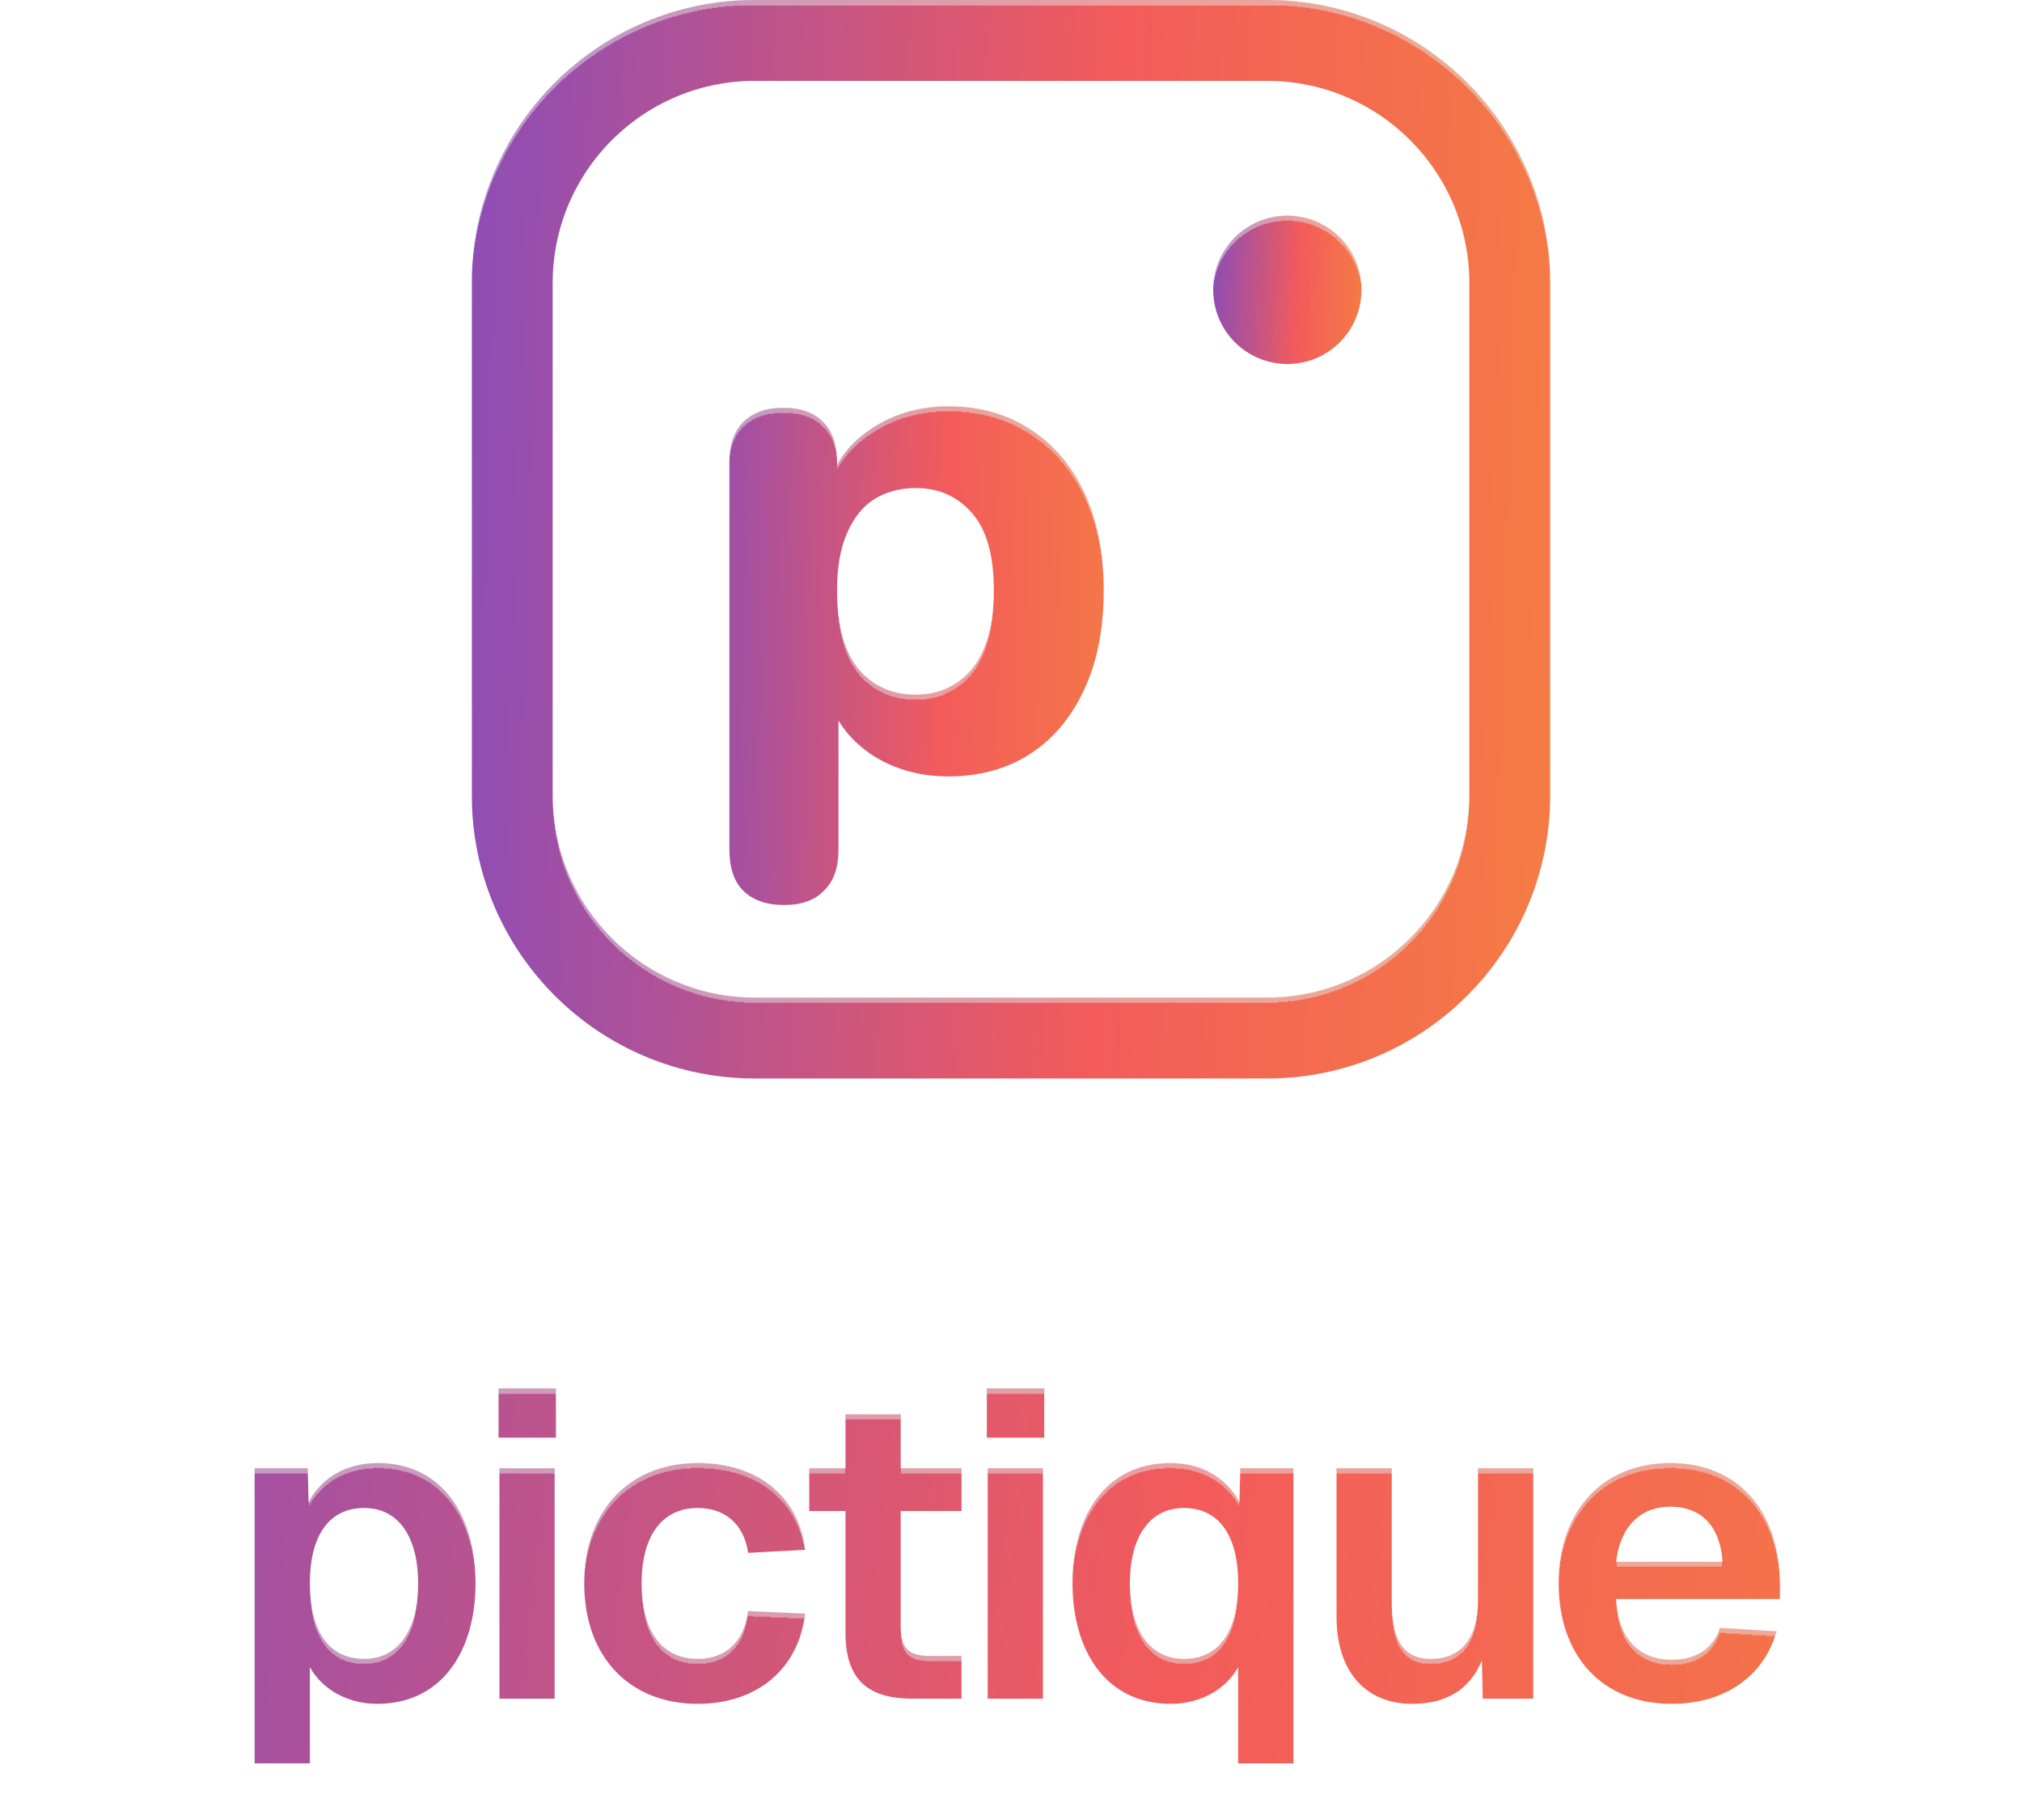
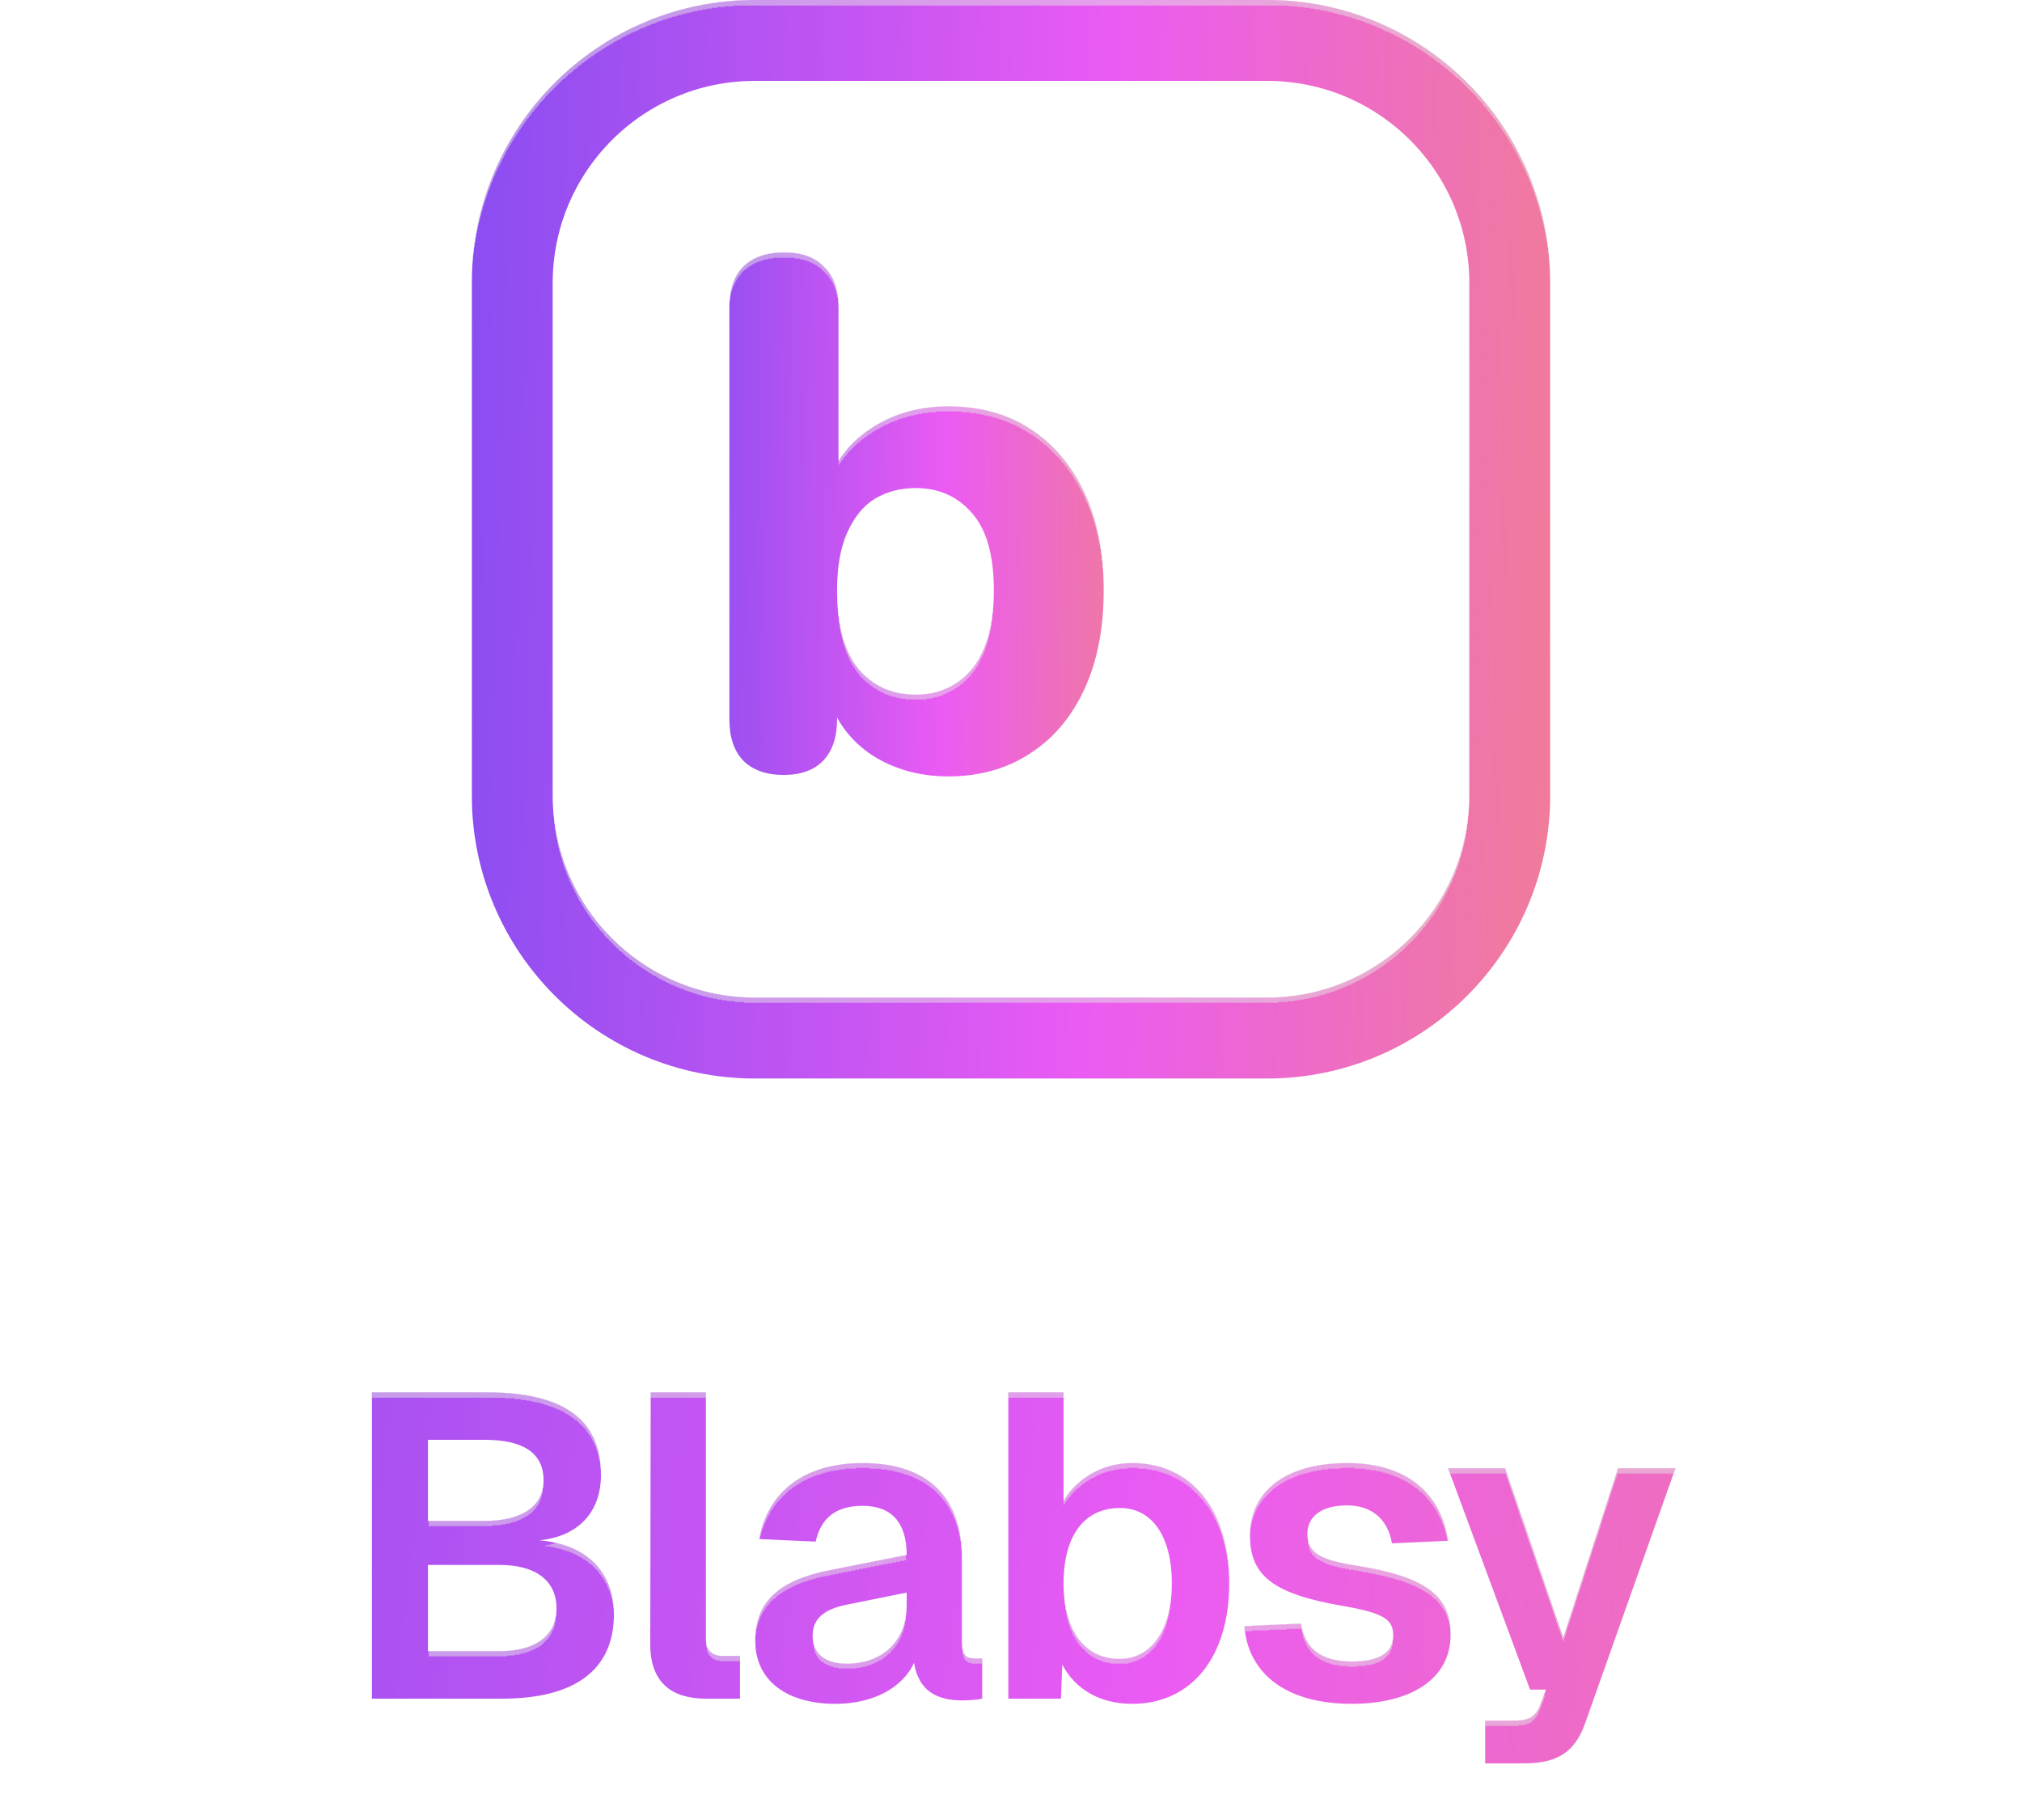
<svg xmlns="http://www.w3.org/2000/svg" width="150" height="135" viewBox="0 0 150 135" fill="none">
-   <g filter="url(#filter0_i_1883_2774)">
-     <rect x="38" y="3" width="74" height="74" rx="18" stroke="url(#paint0_linear_1883_2774)" stroke-width="6" />
-     <path d="M58.183 67.131C56.861 67.131 55.842 66.774 55.127 66.059C54.449 65.38 54.109 64.362 54.109 63.004V34.326C54.109 33.004 54.449 32.003 55.127 31.324C55.842 30.609 56.825 30.252 58.076 30.252C59.398 30.252 60.398 30.609 61.078 31.324C61.757 32.003 62.096 33.004 62.096 34.326V37.971L61.506 35.88C62.042 34.165 63.114 32.789 64.722 31.753C66.366 30.681 68.243 30.145 70.351 30.145C72.638 30.145 74.639 30.698 76.355 31.806C78.106 32.914 79.463 34.486 80.428 36.523C81.393 38.56 81.876 40.99 81.876 43.813C81.876 46.637 81.393 49.084 80.428 51.157C79.463 53.23 78.123 54.82 76.408 55.928C74.693 57.036 72.674 57.59 70.351 57.59C68.278 57.59 66.438 57.089 64.83 56.089C63.222 55.052 62.132 53.712 61.56 52.069H62.203V63.004C62.203 64.362 61.846 65.38 61.131 66.059C60.452 66.774 59.469 67.131 58.183 67.131ZM67.939 51.532C69.082 51.532 70.083 51.246 70.941 50.675C71.834 50.103 72.513 49.263 72.978 48.155C73.478 47.012 73.728 45.565 73.728 43.813C73.728 41.205 73.192 39.293 72.12 38.078C71.048 36.827 69.654 36.202 67.939 36.202C66.795 36.202 65.777 36.47 64.883 37.006C64.026 37.542 63.347 38.382 62.846 39.525C62.346 40.633 62.096 42.062 62.096 43.813C62.096 46.422 62.632 48.37 63.704 49.656C64.776 50.907 66.188 51.532 67.939 51.532Z" fill="url(#paint1_linear_1883_2774)" />
-     <circle cx="95.5" cy="21.5" r="5.5" fill="url(#paint2_linear_1883_2774)" />
+   <g filter="url(#filter0_i_2310_3649)">
+     <rect x="38" y="3" width="74" height="74" rx="18" stroke="url(#paint0_linear_2310_3649)" stroke-width="6" />
+     <path d="M70.351 57.59C68.243 57.59 66.366 57.072 64.722 56.035C63.114 54.963 62.042 53.551 61.506 51.8L62.096 50.032V53.355C62.096 54.677 61.757 55.696 61.078 56.41C60.398 57.125 59.416 57.482 58.129 57.482C56.843 57.482 55.842 57.125 55.127 56.41C54.449 55.696 54.109 54.677 54.109 53.355V22.855C54.109 21.497 54.449 20.478 55.127 19.799C55.842 19.084 56.861 18.727 58.183 18.727C59.469 18.727 60.452 19.084 61.131 19.799C61.846 20.478 62.203 21.497 62.203 22.855V35.559H61.56C62.132 33.95 63.222 32.646 64.83 31.645C66.438 30.645 68.278 30.145 70.351 30.145C72.674 30.145 74.693 30.698 76.408 31.806C78.123 32.914 79.463 34.486 80.428 36.523C81.393 38.56 81.876 40.99 81.876 43.813C81.876 46.637 81.393 49.084 80.428 51.157C79.463 53.23 78.106 54.82 76.355 55.928C74.639 57.036 72.638 57.59 70.351 57.59ZM67.939 51.532C69.082 51.532 70.083 51.246 70.941 50.675C71.834 50.103 72.513 49.263 72.978 48.155C73.478 47.012 73.728 45.565 73.728 43.813C73.728 41.205 73.192 39.293 72.12 38.078C71.048 36.827 69.654 36.202 67.939 36.202C66.795 36.202 65.777 36.47 64.883 37.006C64.026 37.542 63.347 38.382 62.846 39.525C62.346 40.633 62.096 42.062 62.096 43.813C62.096 46.422 62.632 48.37 63.704 49.656C64.776 50.907 66.188 51.532 67.939 51.532Z" fill="url(#paint1_linear_2310_3649)" />
  </g>
-   <g filter="url(#filter1_i_1883_2774)">
-     <path d="M18.892 130.8V108.912H22.828L22.892 111.44C23.884 109.552 25.772 108.528 28.012 108.528C32.876 108.528 35.276 112.528 35.276 117.456C35.276 122.384 32.844 126.384 27.98 126.384C25.804 126.384 23.916 125.328 22.988 123.664V130.8H18.892ZM27.02 123.056C29.516 123.056 31.02 120.976 31.02 117.456C31.02 113.936 29.516 111.856 27.02 111.856C24.524 111.856 22.988 113.744 22.988 117.456C22.988 121.168 24.492 123.056 27.02 123.056ZM37.049 126V108.912H41.145V126H37.049ZM36.985 106.64V102.992H41.241V106.64H36.985ZM51.757 126.384C46.669 126.384 43.341 122.864 43.341 117.456C43.341 112.08 46.669 108.528 51.757 108.528C56.109 108.528 59.213 110.896 59.725 114.96L55.501 115.184C55.181 113.008 53.741 111.856 51.757 111.856C49.101 111.856 47.597 113.936 47.597 117.456C47.597 121.008 49.101 123.056 51.757 123.056C53.741 123.056 55.181 121.904 55.501 119.504L59.725 119.696C59.245 123.792 56.173 126.384 51.757 126.384ZM67.681 126C64.289 126 62.721 124.496 62.721 121.104V112.08H60.033V108.912H62.721V104.912H66.817V108.912H71.329V112.08H66.817V120.72C66.817 122.32 67.489 122.832 68.929 122.832H71.329V126H67.681ZM73.272 126V108.912H77.368V126H73.272ZM73.208 106.64V102.992H77.464V106.64H73.208ZM95.948 130.8H91.852V123.664C90.924 125.328 89.036 126.384 86.86 126.384C81.996 126.384 79.564 122.384 79.564 117.456C79.564 112.528 81.964 108.528 86.828 108.528C89.068 108.528 90.956 109.552 91.948 111.44L92.012 108.912H95.948V130.8ZM87.82 123.056C90.348 123.056 91.852 121.168 91.852 117.456C91.852 113.744 90.316 111.856 87.82 111.856C85.324 111.856 83.82 113.936 83.82 117.456C83.82 120.976 85.324 123.056 87.82 123.056ZM104.781 126.384C101.293 126.384 99.149 123.984 99.149 119.92V108.912H103.245V118.896C103.245 121.776 104.173 123.056 106.157 123.056C108.365 123.056 109.645 121.552 109.645 118.736V108.912H113.741V126H109.997L109.933 123.152C109.069 125.296 107.309 126.384 104.781 126.384ZM124.013 126.384C118.893 126.384 115.629 122.864 115.629 117.456C115.629 112.08 118.893 108.528 123.917 108.528C128.813 108.528 132.045 111.92 132.045 117.68V118.608H119.885C120.045 121.616 121.613 123.12 124.045 123.12C125.869 123.12 127.117 122.256 127.597 120.752L131.789 121.008C130.861 124.336 127.949 126.384 124.013 126.384ZM127.789 115.856C127.597 113.072 126.093 111.76 123.917 111.76C121.709 111.76 120.205 113.2 119.885 115.856H127.789Z" fill="url(#paint3_linear_1883_2774)" />
+   <g filter="url(#filter1_i_2310_3649)">
+     <path d="M27.588 126V103.28H36.1C41.636 103.28 44.58 105.168 44.58 109.424C44.58 112.144 42.916 113.968 40.004 114.256C43.556 114.544 45.54 116.656 45.54 119.76C45.54 123.92 42.564 126 37.252 126H27.588ZM37.06 122.48C39.652 122.48 41.284 121.392 41.284 119.312C41.284 117.2 39.684 116.08 37.06 116.08H31.748V122.48H37.06ZM35.972 112.816C38.692 112.816 40.324 111.76 40.324 109.808C40.324 107.76 38.788 106.8 35.972 106.8H31.748V112.816H35.972ZM52.366 126C49.838 126 48.238 124.816 48.238 121.968L48.27 103.28H52.366V121.552C52.366 122.448 52.814 122.832 53.646 122.832H54.894V126H52.366ZM61.982 126.384C58.398 126.384 56.03 124.688 56.03 121.712C56.03 118.768 57.854 117.2 61.598 116.464L67.262 115.344C67.262 112.944 66.142 111.696 63.998 111.696C61.982 111.696 60.894 112.624 60.51 114.352L56.318 114.16C56.99 110.576 59.742 108.528 63.998 108.528C68.862 108.528 71.358 111.088 71.358 115.632V121.84C71.358 122.768 71.678 123.024 72.318 123.024H72.862V126C72.606 126.064 71.934 126.128 71.39 126.128C69.534 126.128 68.158 125.456 67.806 123.344C66.974 125.168 64.798 126.384 61.982 126.384ZM62.814 123.408C65.534 123.408 67.262 121.68 67.262 119.088V118.128L62.846 119.024C61.022 119.376 60.286 120.144 60.286 121.328C60.286 122.672 61.182 123.408 62.814 123.408ZM83.987 126.384C81.587 126.384 79.763 125.296 78.803 123.472L78.707 126H74.803V103.28H78.899V111.344C79.795 109.808 81.619 108.528 83.987 108.528C88.403 108.528 91.187 112.016 91.187 117.456C91.187 122.896 88.403 126.384 83.987 126.384ZM83.059 123.056C85.395 123.056 86.931 120.944 86.931 117.456C86.931 113.904 85.427 111.856 83.091 111.856C80.435 111.856 78.899 113.904 78.899 117.456C78.899 120.944 80.435 123.056 83.059 123.056ZM100.282 126.384C95.226 126.384 92.57 123.984 92.314 120.624L96.506 120.432C96.794 122.224 97.914 123.248 100.282 123.248C102.202 123.248 103.354 122.672 103.354 121.328C103.354 120.176 102.778 119.664 99.61 119.12C94.362 118.224 92.73 116.816 92.73 113.904C92.73 110.736 95.226 108.528 99.962 108.528C104.57 108.528 106.938 110.992 107.418 114.288L103.258 114.48C102.97 112.752 101.818 111.664 99.93 111.664C97.978 111.664 96.986 112.528 96.986 113.776C96.986 115.152 97.882 115.696 100.474 116.112C105.85 116.944 107.61 118.416 107.61 121.264C107.61 124.56 104.634 126.384 100.282 126.384ZM110.178 130.8V127.632H112.354C113.474 127.632 113.922 127.312 114.242 126.512L114.69 125.328H113.506L107.426 108.912H111.65L115.97 121.488L120.034 108.912H124.29L117.602 127.792C116.866 129.904 115.586 130.8 113.09 130.8H110.178Z" fill="url(#paint2_linear_2310_3649)" />
  </g>
  <defs>
-     <filter id="filter0_i_1883_2774" x="35" y="0" width="80" height="80" filterUnits="userSpaceOnUse" color-interpolation-filters="sRGB">
+     <filter id="filter0_i_2310_3649" x="35" y="0" width="80" height="80" filterUnits="userSpaceOnUse" color-interpolation-filters="sRGB">
      <feFlood flood-opacity="0" result="BackgroundImageFix" />
      <feBlend mode="normal" in="SourceGraphic" in2="BackgroundImageFix" result="shape" />
      <feColorMatrix in="SourceAlpha" type="matrix" values="0 0 0 0 0 0 0 0 0 0 0 0 0 0 0 0 0 0 127 0" result="hardAlpha" />
      <feOffset dy="0.4" />
      <feComposite in2="hardAlpha" operator="arithmetic" k2="-1" k3="1" />
      <feColorMatrix type="matrix" values="0 0 0 0 0.892 0 0 0 0 0.892 0 0 0 0 0.892 0 0 0 0.5 0" />
-       <feBlend mode="normal" in2="shape" result="effect1_innerShadow_1883_2774" />
+       <feBlend mode="normal" in2="shape" result="effect1_innerShadow_2310_3649" />
    </filter>
-     <filter id="filter1_i_1883_2774" x="18.892" y="102.992" width="113.153" height="27.808" filterUnits="userSpaceOnUse" color-interpolation-filters="sRGB">
+     <filter id="filter1_i_2310_3649" x="27.588" y="103.28" width="96.702" height="27.52" filterUnits="userSpaceOnUse" color-interpolation-filters="sRGB">
      <feFlood flood-opacity="0" result="BackgroundImageFix" />
      <feBlend mode="normal" in="SourceGraphic" in2="BackgroundImageFix" result="shape" />
      <feColorMatrix in="SourceAlpha" type="matrix" values="0 0 0 0 0 0 0 0 0 0 0 0 0 0 0 0 0 0 127 0" result="hardAlpha" />
      <feOffset dy="0.4" />
      <feComposite in2="hardAlpha" operator="arithmetic" k2="-1" k3="1" />
      <feColorMatrix type="matrix" values="0 0 0 0 0.892 0 0 0 0 0.892 0 0 0 0 0.892 0 0 0 0.5 0" />
-       <feBlend mode="normal" in2="shape" result="effect1_innerShadow_1883_2774" />
+       <feBlend mode="normal" in2="shape" result="effect1_innerShadow_2310_3649" />
    </filter>
-     <linearGradient id="paint0_linear_1883_2774" x1="4.787" y1="11.2" x2="160.008" y2="16.131" gradientUnits="userSpaceOnUse">
+     <linearGradient id="paint0_linear_2310_3649" x1="4.787" y1="11.2" x2="160.008" y2="16.131" gradientUnits="userSpaceOnUse">
      <stop stop-color="#4D44EF" />
-       <stop offset="0.5" stop-color="#F35B5B" />
+       <stop offset="0.5" stop-color="#EB5BF3" />
      <stop offset="1" stop-color="#F7A428" />
    </linearGradient>
-     <linearGradient id="paint1_linear_1883_2774" x1="38.537" y1="13.22" x2="102.617" y2="14.14" gradientUnits="userSpaceOnUse">
+     <linearGradient id="paint1_linear_2310_3649" x1="38.537" y1="13.22" x2="102.617" y2="14.14" gradientUnits="userSpaceOnUse">
      <stop stop-color="#4D44EF" />
-       <stop offset="0.5" stop-color="#F35B5B" />
+       <stop offset="0.5" stop-color="#EB5BF3" />
      <stop offset="1" stop-color="#F7A428" />
    </linearGradient>
-     <linearGradient id="paint2_linear_1883_2774" x1="85.846" y1="17.54" x2="107.189" y2="18.218" gradientUnits="userSpaceOnUse">
+     <linearGradient id="paint2_linear_2310_3649" x1="-56.649" y1="100.6" x2="230.607" y2="134.82" gradientUnits="userSpaceOnUse">
      <stop stop-color="#4D44EF" />
-       <stop offset="0.5" stop-color="#F35B5B" />
-       <stop offset="1" stop-color="#F7A428" />
-     </linearGradient>
-     <linearGradient id="paint3_linear_1883_2774" x1="-56.649" y1="100.6" x2="230.607" y2="134.82" gradientUnits="userSpaceOnUse">
-       <stop stop-color="#4D44EF" />
-       <stop offset="0.5" stop-color="#F35B5B" />
+       <stop offset="0.5" stop-color="#EB5BF3" />
      <stop offset="1" stop-color="#F7A428" />
    </linearGradient>
  </defs>
</svg>
